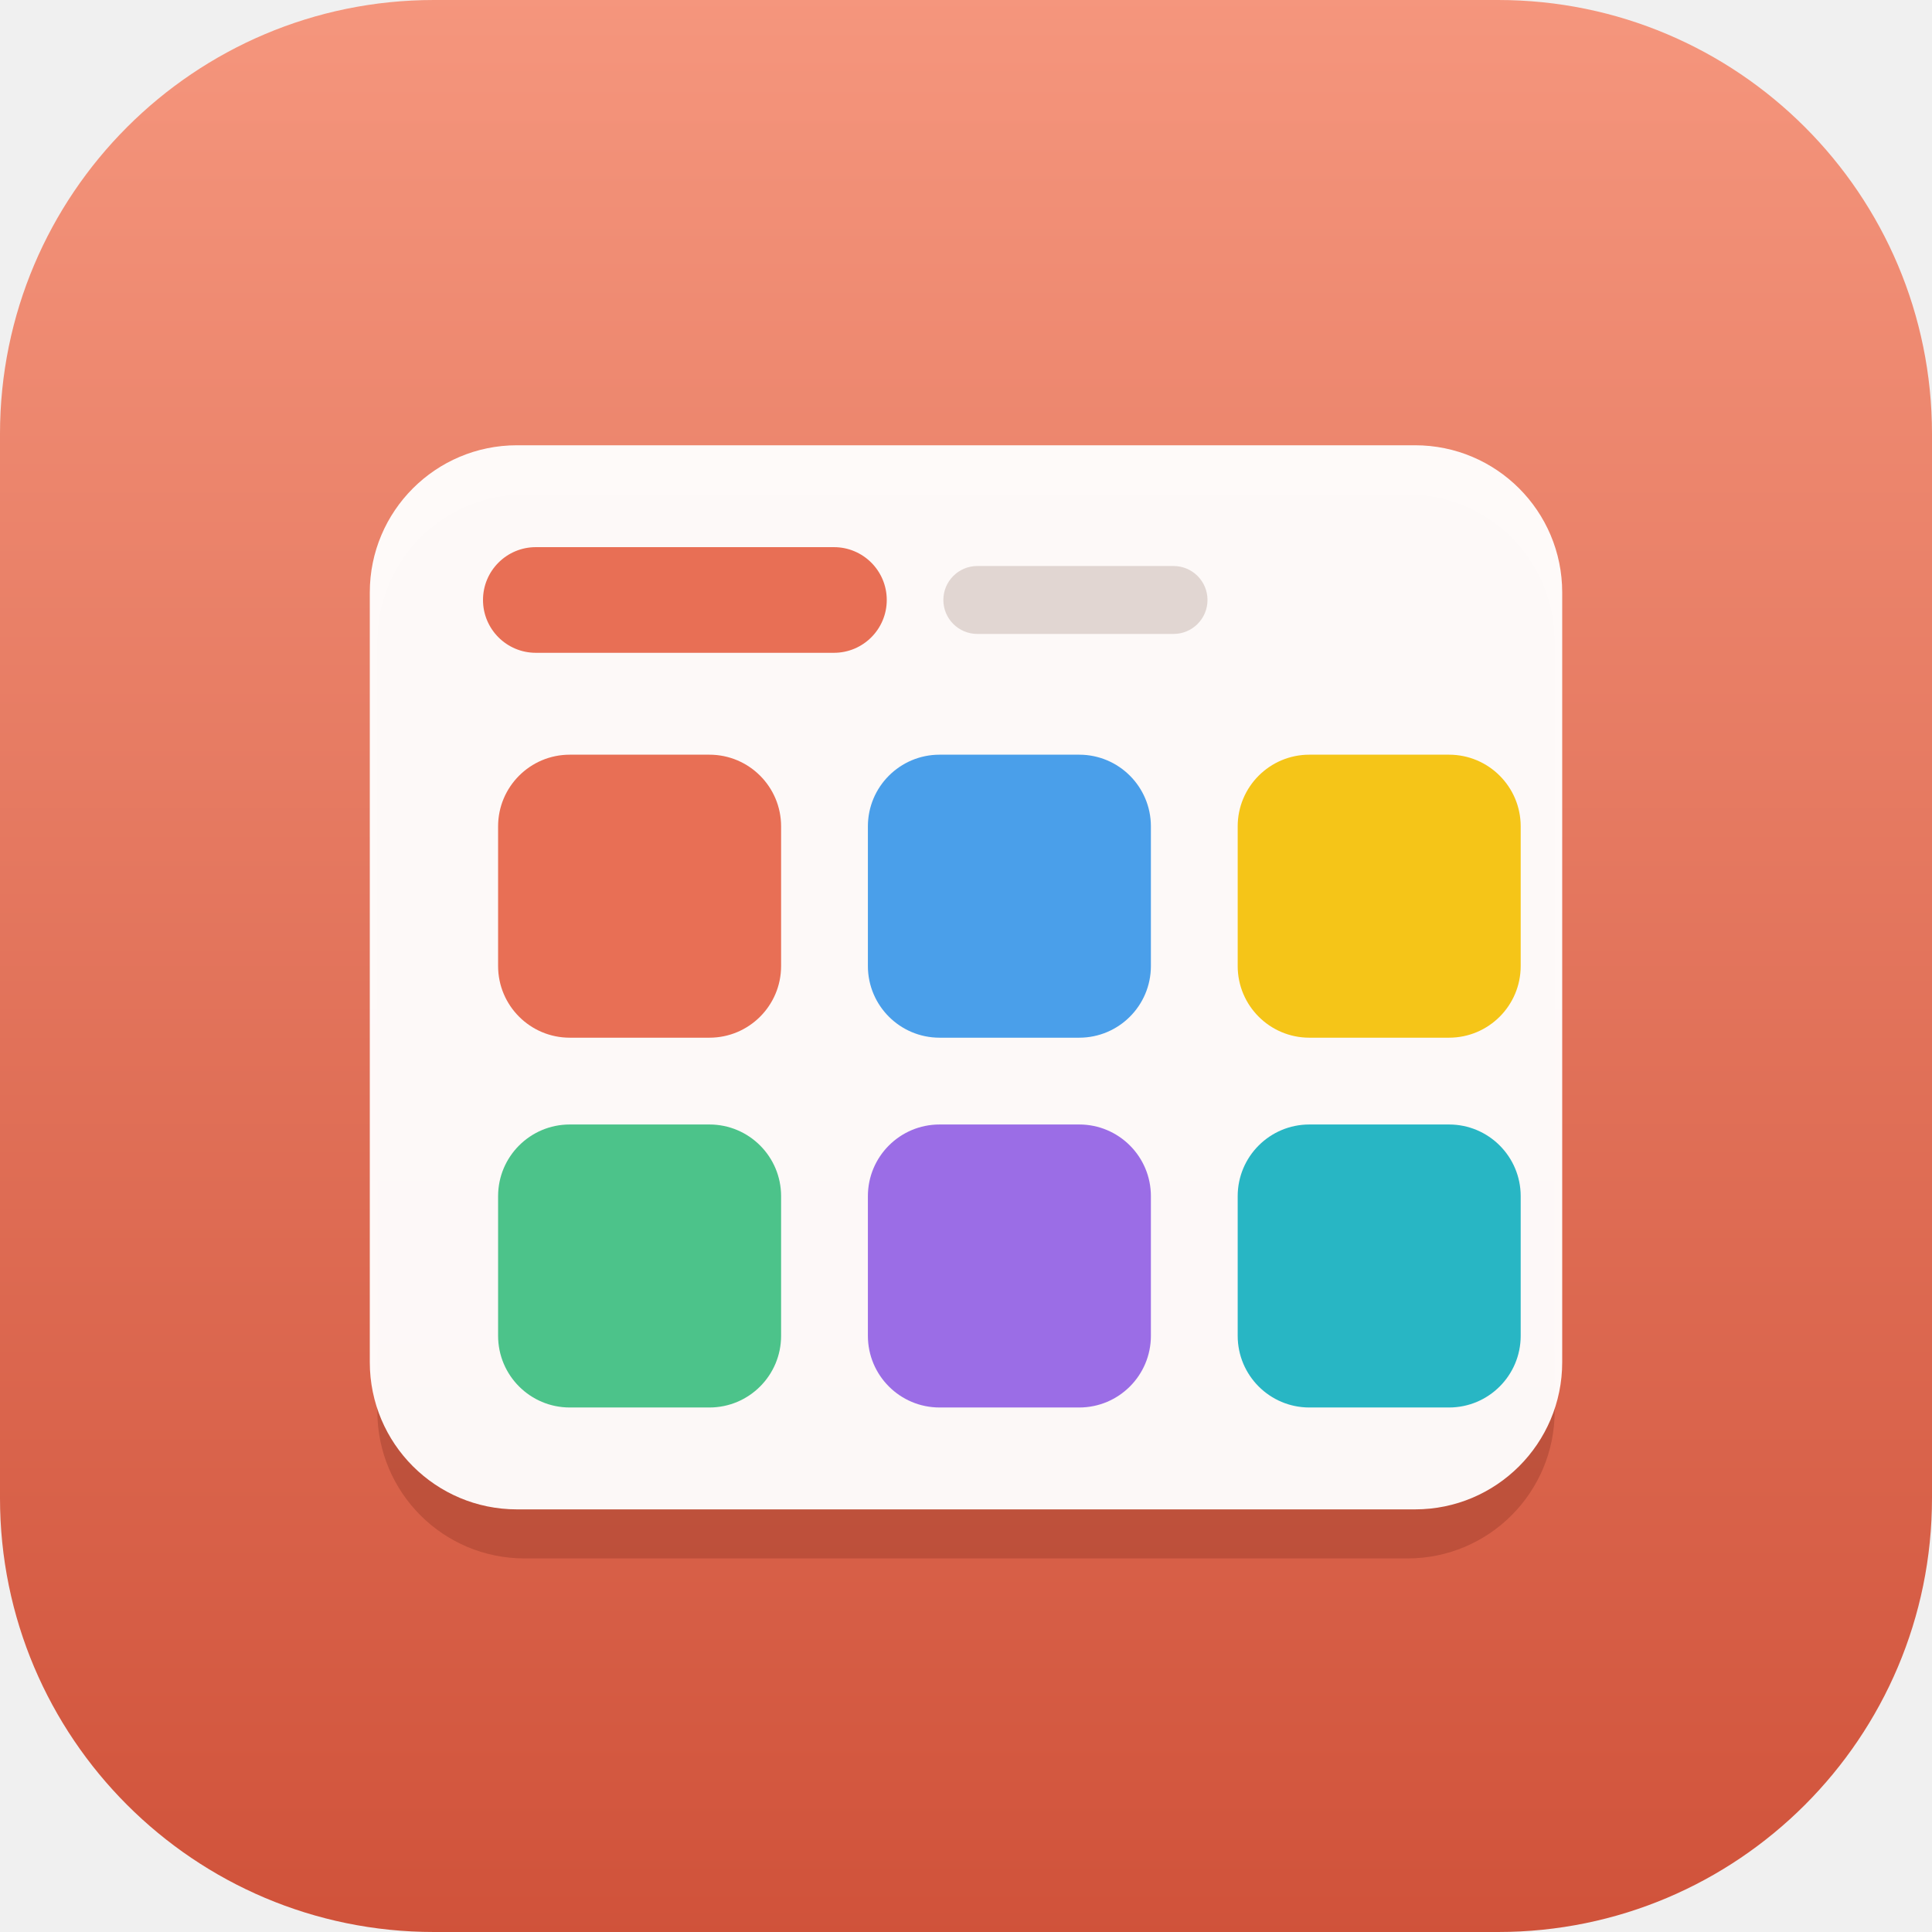
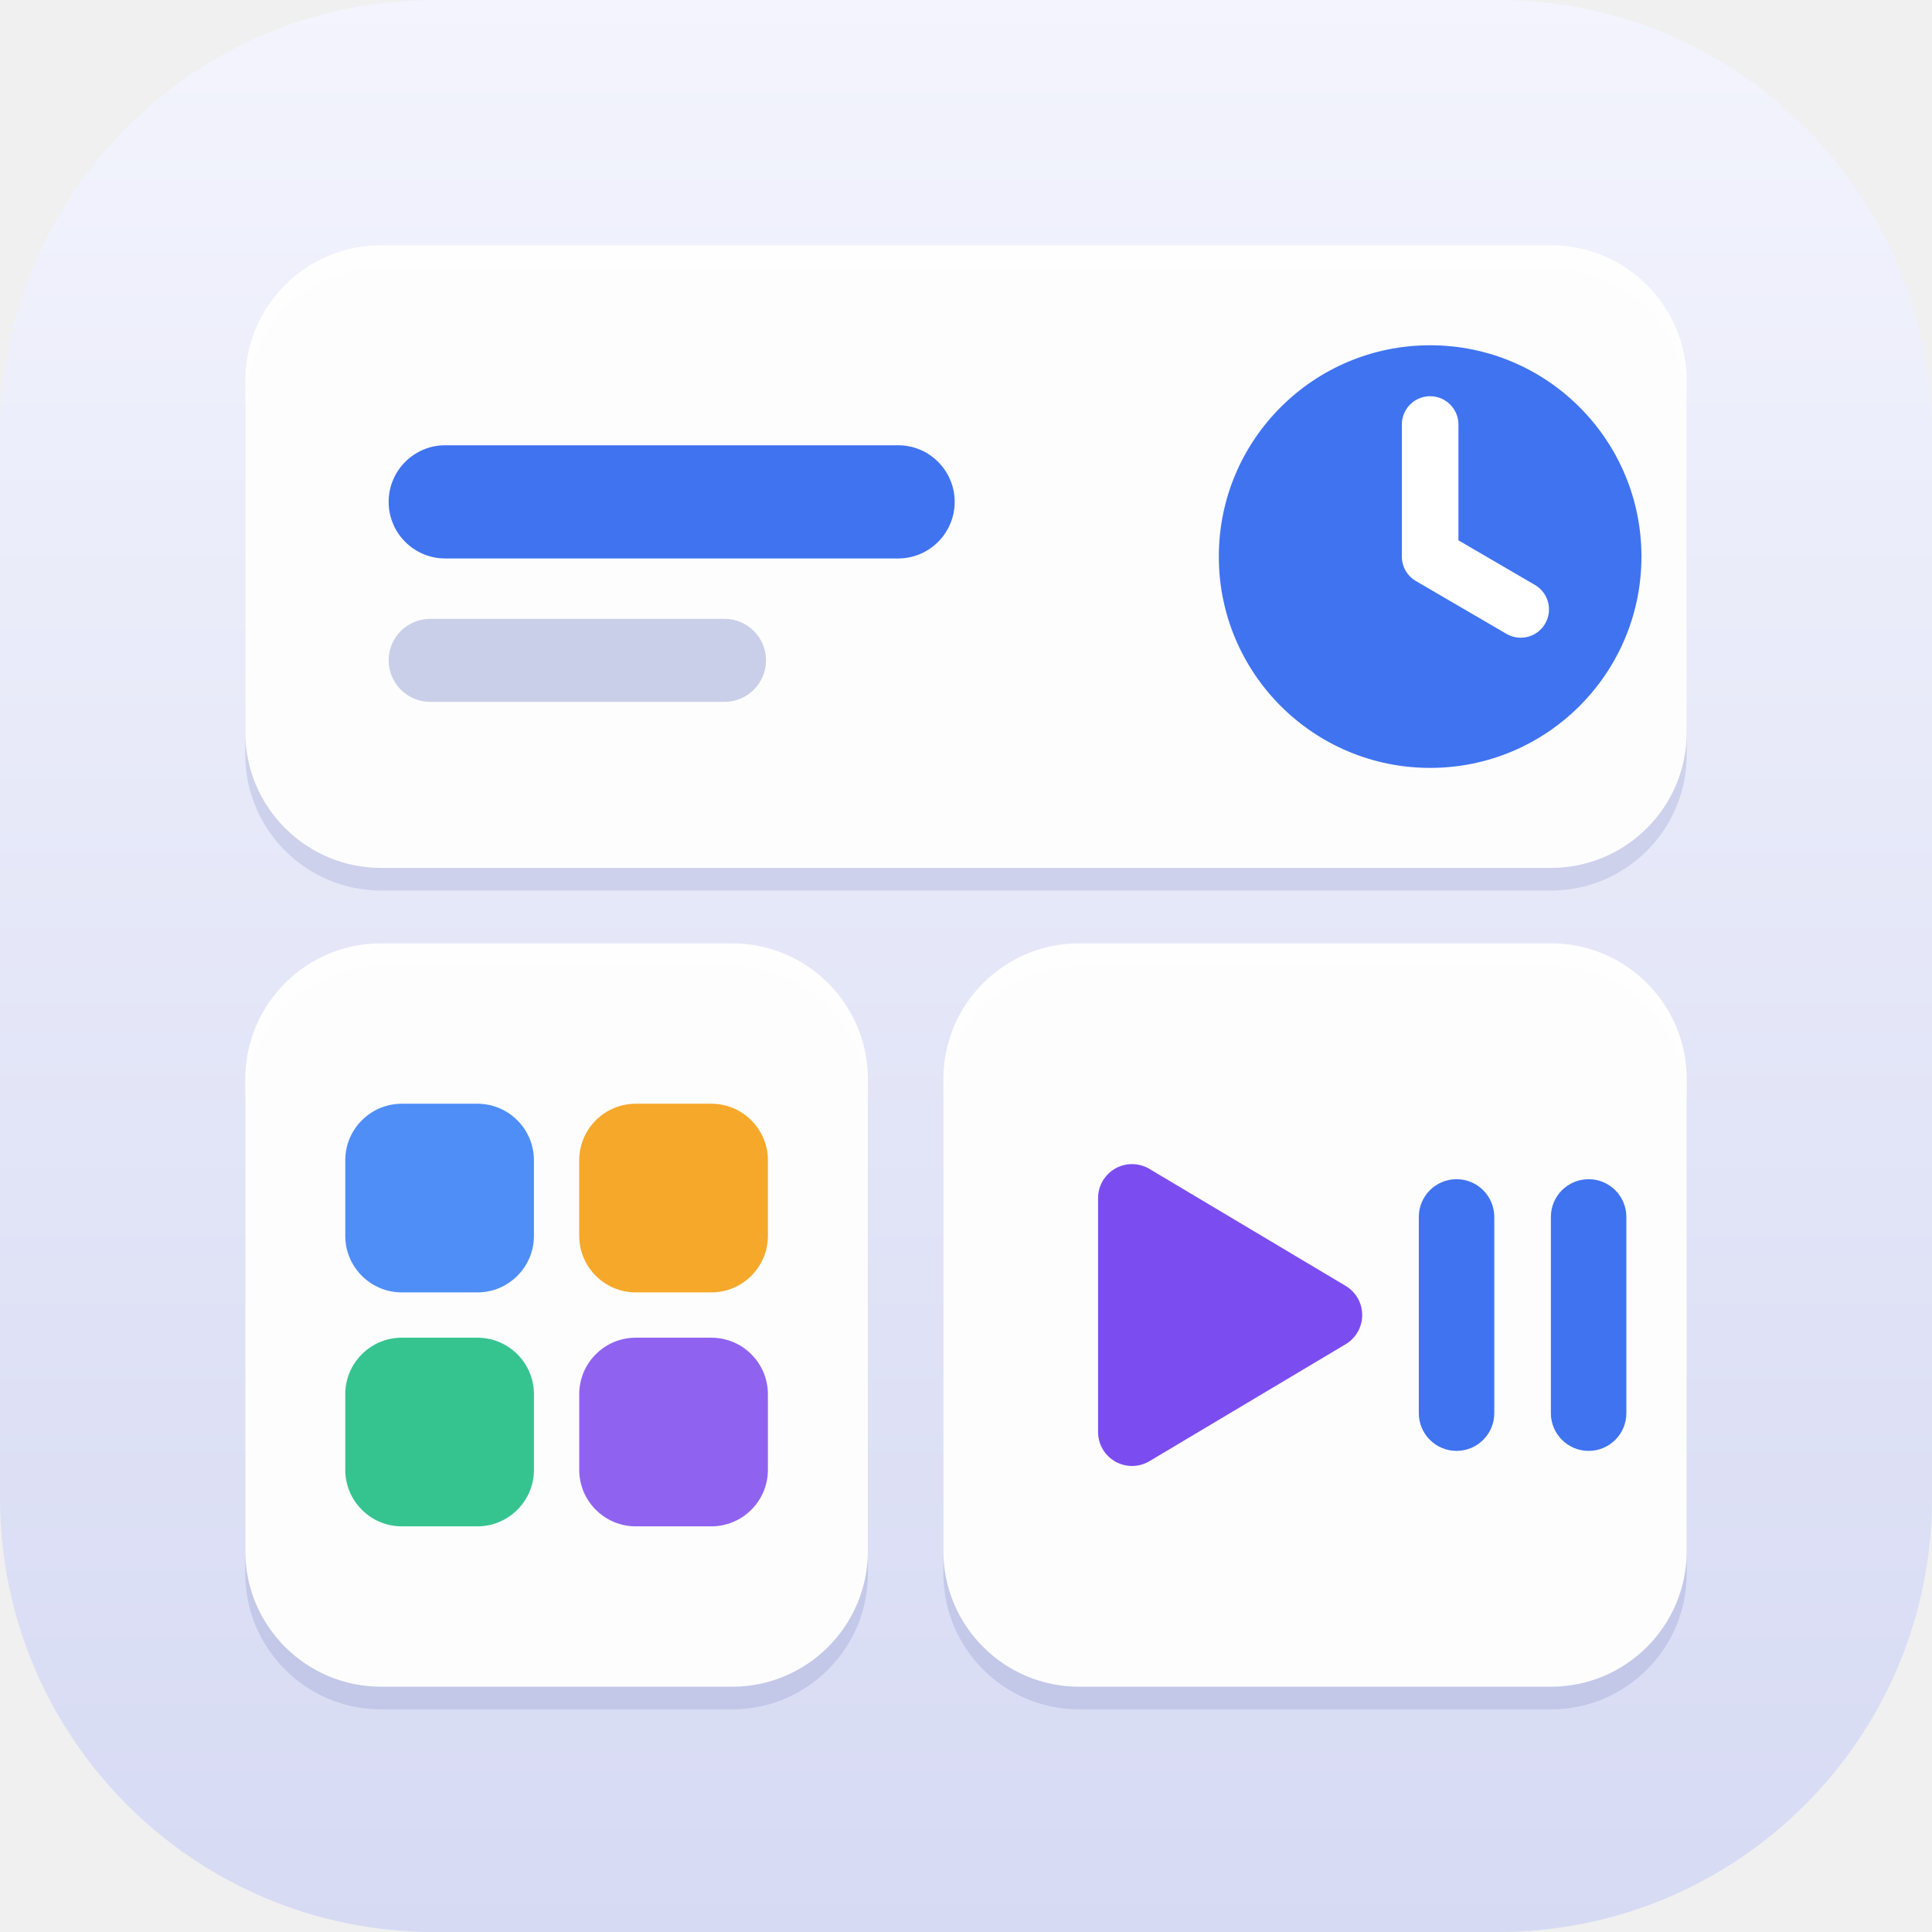
<svg xmlns="http://www.w3.org/2000/svg" width="24" height="24" viewBox="0 0 1024 1024" fill="none">
  <defs>
    <linearGradient id="g" x1="0" y1="0" x2="0" y2="1">
-       <stop offset="0" stop-color="#F5967D" />
-       <stop offset="1" stop-color="#D0523A" />
+       <stop offset="0" stop-color="#F3F4FD" />
+       <stop offset="1" stop-color="#D6DAF3" />
    </linearGradient>
  </defs>
  <rect width="1024" height="1024" rx="230" fill="url(#g)" />
-   <rect x="200" y="262" width="624" height="564" rx="78" fill="#782819" fill-opacity="0.27" />
-   <rect x="196" y="236" width="632" height="564" rx="78" fill="#FFFFFF" fill-opacity="0.96" />
-   <rect x="256" y="290" width="214" height="56" rx="28" fill="#E86F55" />
-   <rect x="500" y="300" width="140" height="36" rx="18" fill="#E1D6D2" />
-   <rect x="264" y="400" width="150" height="150" rx="38" fill="#E86F55" />
-   <rect x="460" y="400" width="150" height="150" rx="38" fill="#4A9FEA" />
-   <rect x="656" y="400" width="150" height="150" rx="38" fill="#F5C518" />
-   <rect x="264" y="596" width="150" height="150" rx="38" fill="#4CC38A" />
-   <rect x="460" y="596" width="150" height="150" rx="38" fill="#9B6DE6" />
-   <rect x="656" y="596" width="150" height="150" rx="38" fill="#28B6C4" />
+   <g fill="#4A55A8" fill-opacity="0.16">
+     <rect x="130" y="142" width="764" height="330" rx="72" />
+     <rect x="130" y="512" width="330" height="394" rx="72" />
+     <rect x="500" y="512" width="394" height="394" rx="72" />
+   </g>
+   <g fill="#FFFFFF" fill-opacity="0.96">
+     <rect x="130" y="130" width="764" height="330" rx="72" />
+     <rect x="130" y="500" width="330" height="394" rx="72" />
+     <rect x="500" y="500" width="394" height="394" rx="72" />
+   </g>
+   <rect x="206" y="236" width="300" height="60" rx="30" fill="#3F73F0" />
+   <rect x="206" y="328" width="200" height="44" rx="22" fill="#C9CFE8" />
+   <circle cx="758" cy="295" r="112" fill="#3F73F0" />
+   <path d="M758 225V295L806 323" stroke="#FFFFFF" stroke-width="30" stroke-linecap="round" stroke-linejoin="round" />
+   <rect x="183" y="585" width="100" height="100" rx="30" fill="#4F8EF7" />
+   <rect x="307" y="585" width="100" height="100" rx="30" fill="#F6A82B" />
+   <rect x="183" y="709" width="100" height="100" rx="30" fill="#35C48F" />
+   <rect x="307" y="709" width="100" height="100" rx="30" fill="#8F63F0" />
+   <path d="M600 635V759L704 697Z" fill="#7B4DF0" stroke="#7B4DF0" stroke-width="36" stroke-linejoin="round" />
+   <rect x="752" y="625" width="40" height="144" rx="20" fill="#3F73F0" />
+   <rect x="822" y="625" width="40" height="144" rx="20" fill="#3F73F0" />
</svg>
